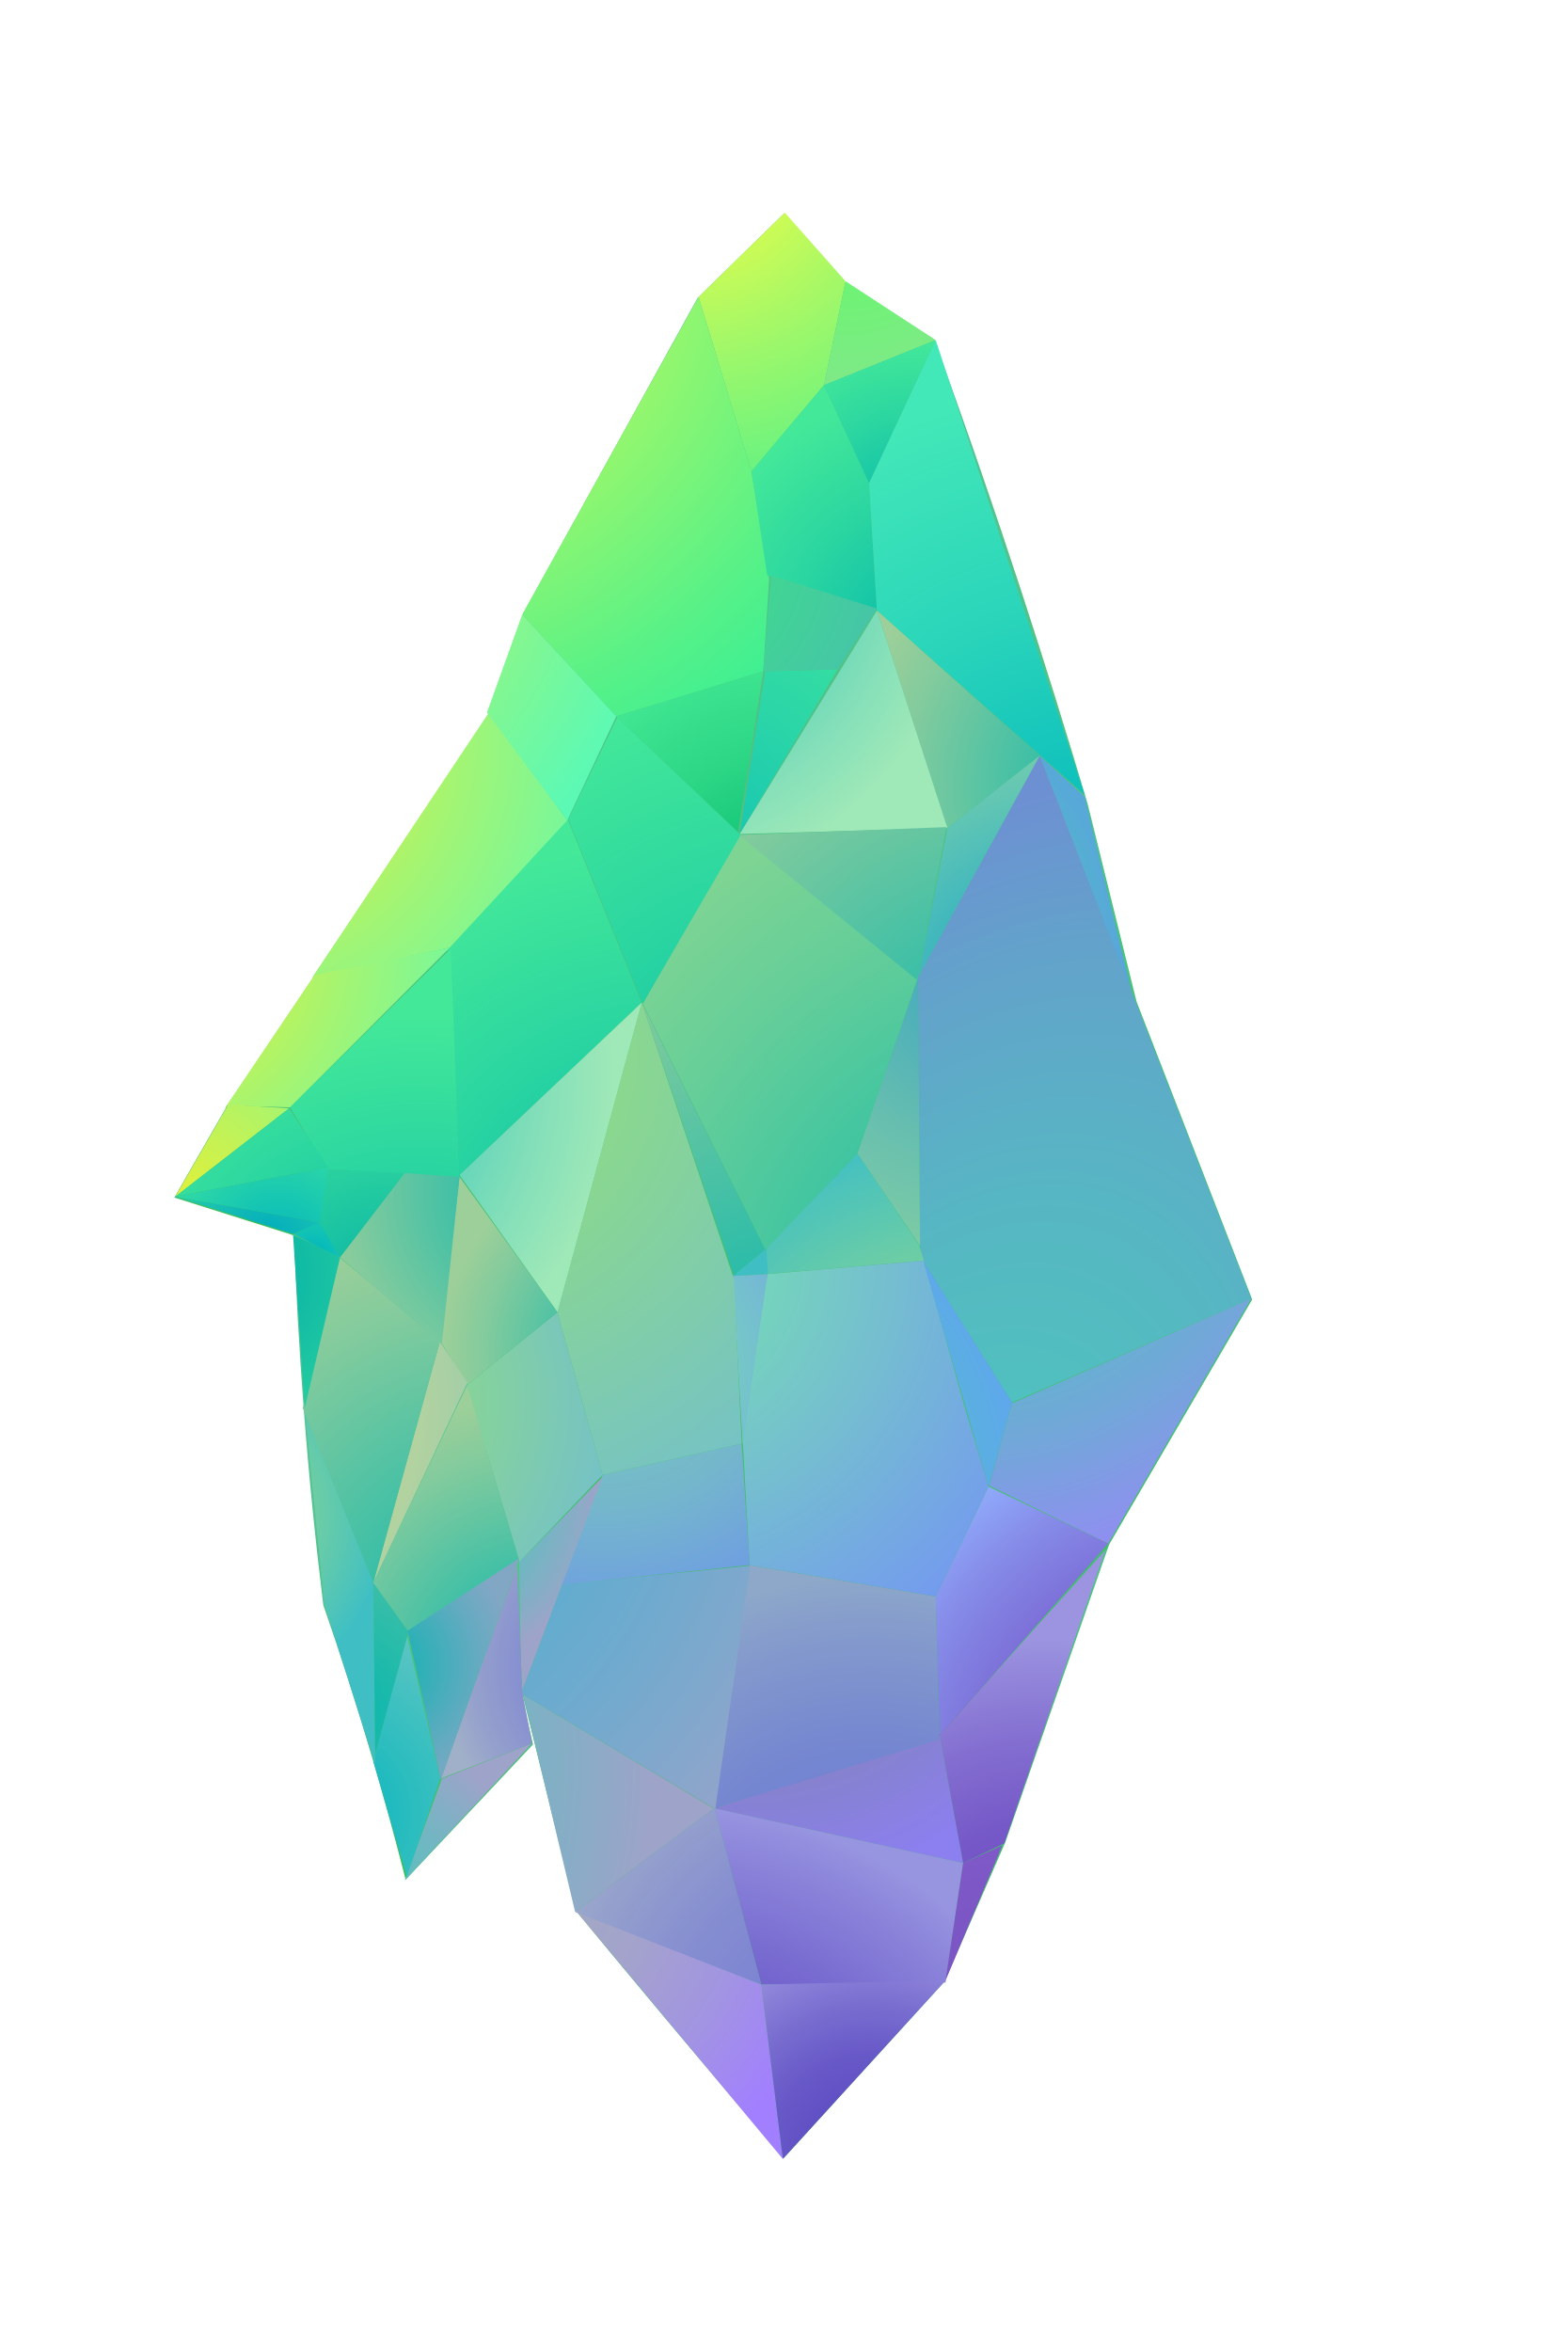
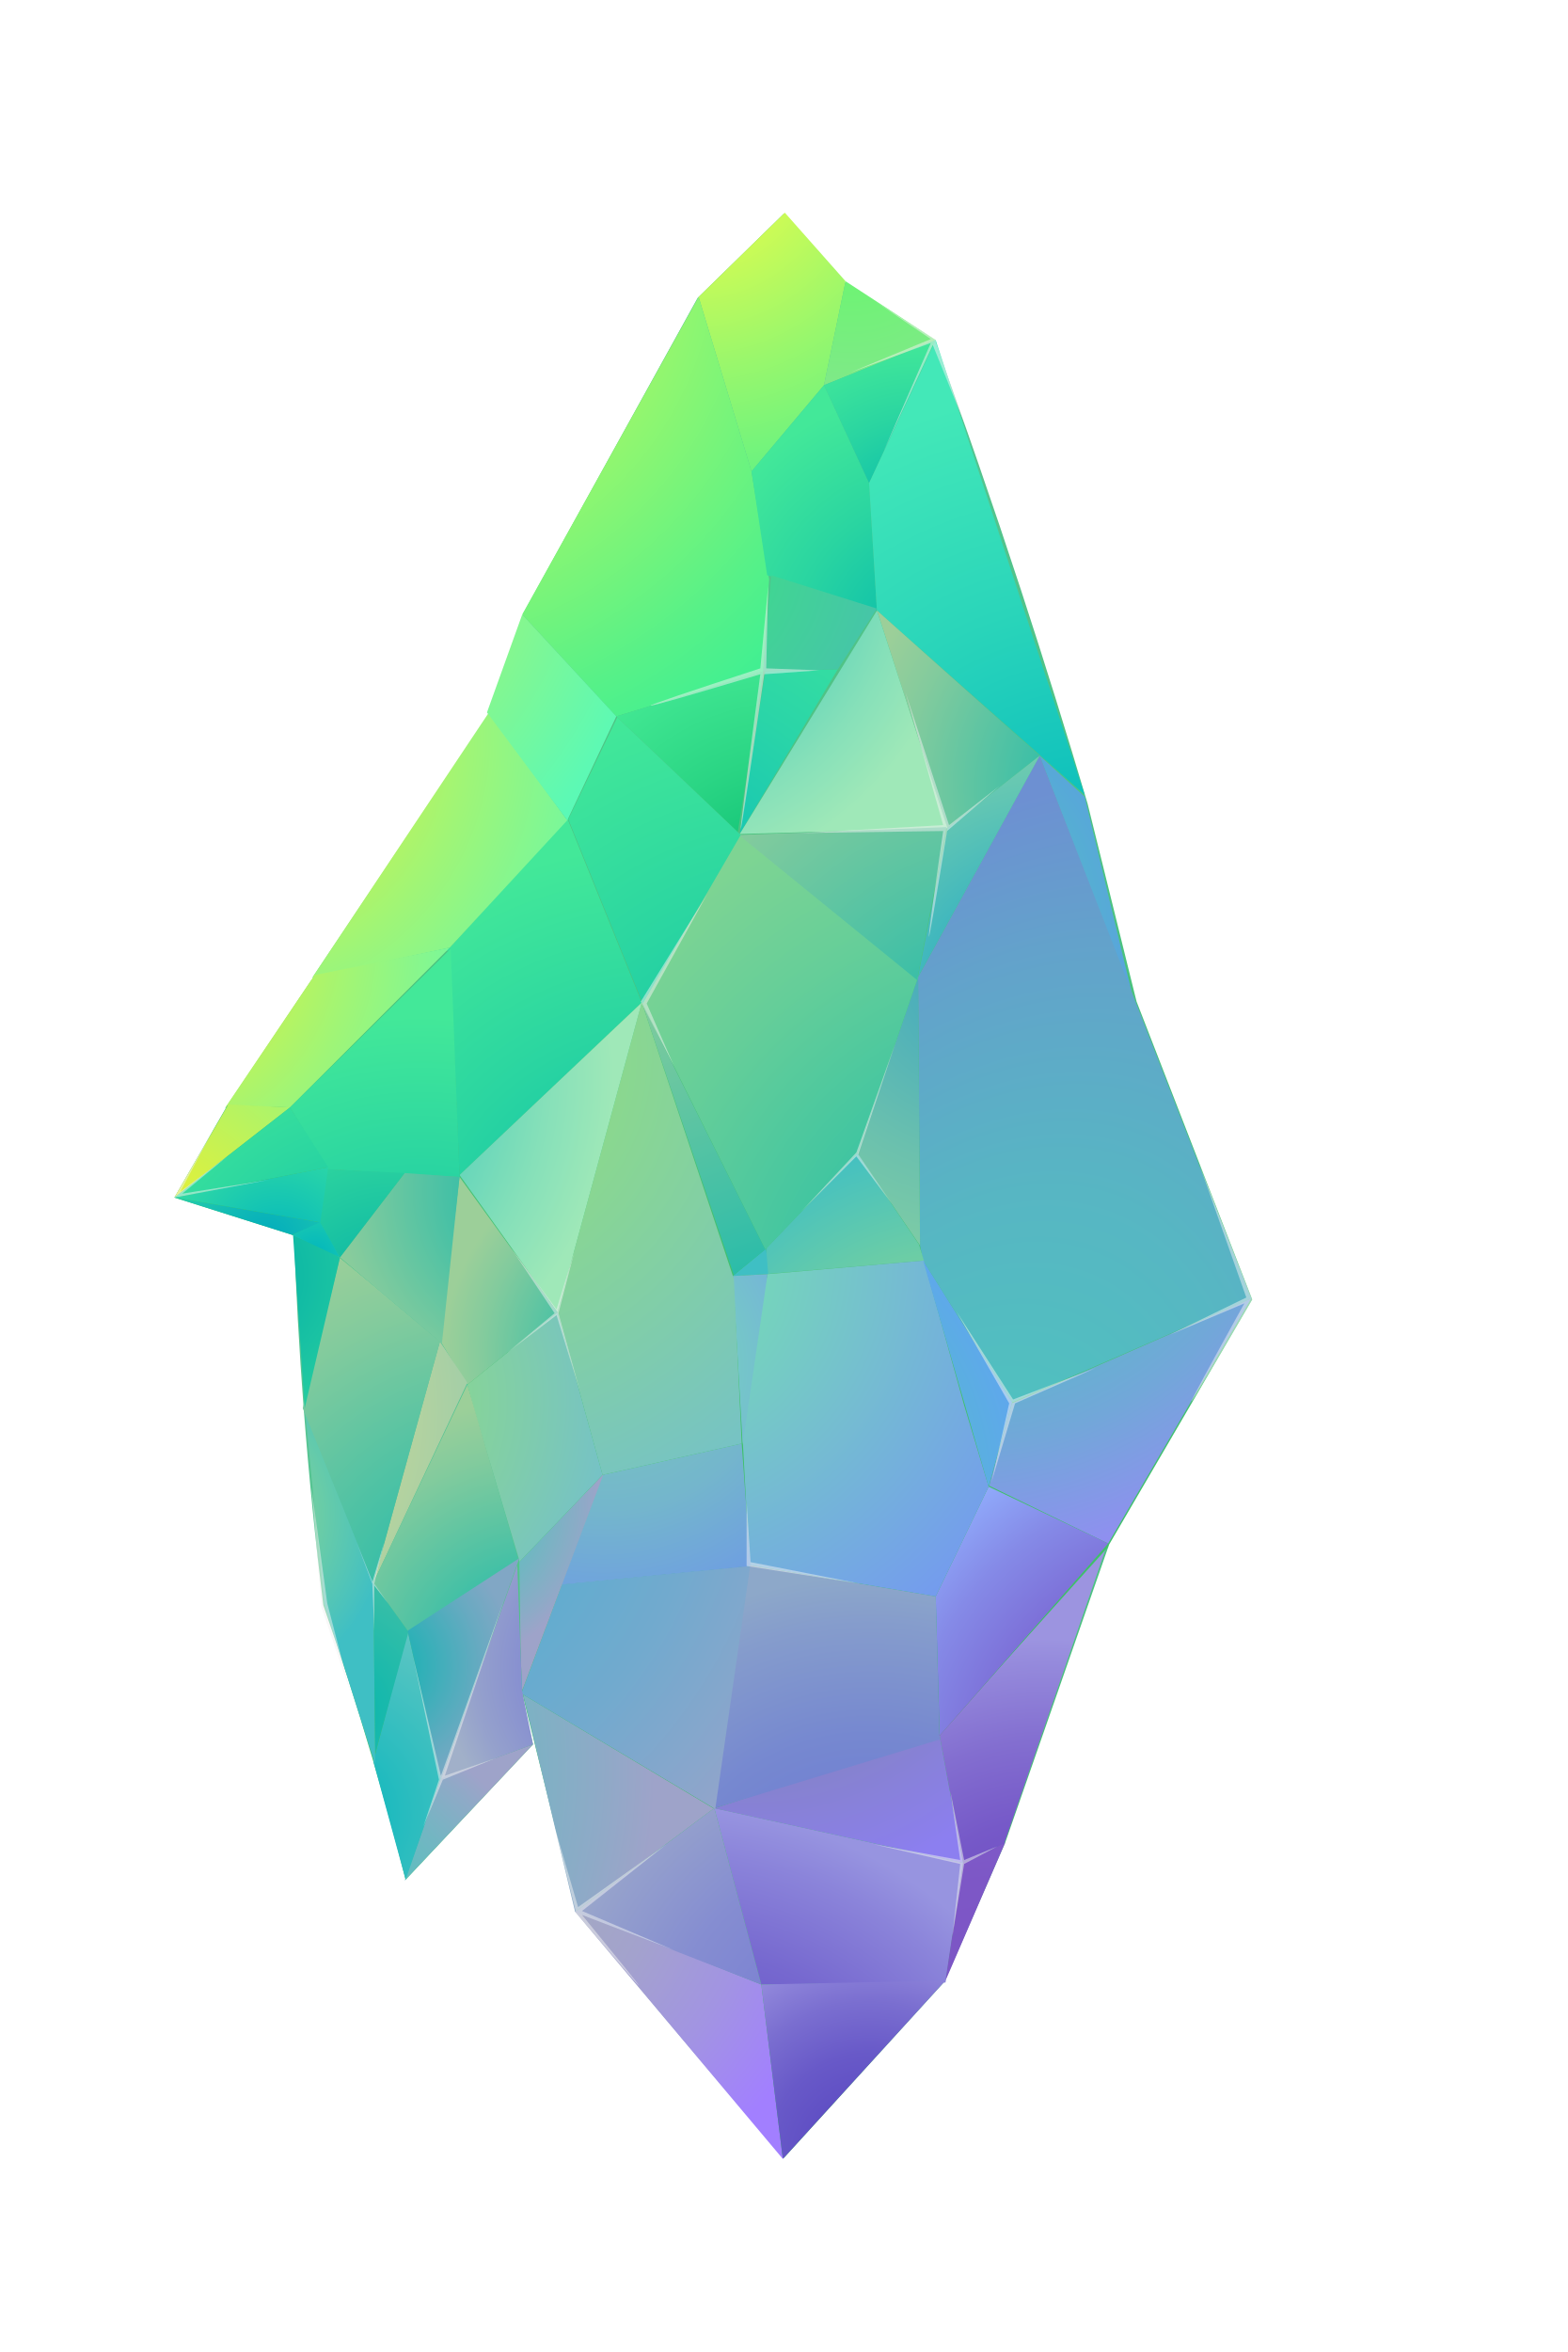
<svg xmlns="http://www.w3.org/2000/svg" xmlns:xlink="http://www.w3.org/1999/xlink" viewBox="0 0 800 1200">
  <defs>
    <radialGradient id="radial-gradient" cx="412.09" cy="1119.953" r="490.349" gradientUnits="userSpaceOnUse">
      <stop offset="0" stop-color="#32bf53" />
      <stop offset="0.559" stop-color="#48c279" />
      <stop offset="1" stop-color="#56c492" />
    </radialGradient>
    <radialGradient id="radial-gradient-2" cx="242.407" cy="949.308" r="191.19" gradientUnits="userSpaceOnUse">
      <stop offset="0" stop-color="#a3adbd" />
      <stop offset="0.244" stop-color="#a3aac1" />
      <stop offset="0.492" stop-color="#a3a2cd" />
      <stop offset="0.742" stop-color="#a294e2" />
      <stop offset="0.991" stop-color="#a280fe" />
      <stop offset="1" stop-color="#a27fff" />
    </radialGradient>
    <radialGradient id="radial-gradient-3" cx="342.626" cy="1140.78" r="218.729" gradientUnits="userSpaceOnUse">
      <stop offset="0" stop-color="#5a43c1" />
      <stop offset="0.22" stop-color="#5d47c3" />
      <stop offset="0.444" stop-color="#6653c7" />
      <stop offset="0.669" stop-color="#7668cf" />
      <stop offset="0.893" stop-color="#8b84da" />
      <stop offset="1" stop-color="#9794e0" />
    </radialGradient>
    <radialGradient id="radial-gradient-4" cx="381" cy="772.077" r="194.093" gradientUnits="userSpaceOnUse">
      <stop offset="0" stop-color="#7f85aa" />
      <stop offset="0.237" stop-color="#8085ae" />
      <stop offset="0.478" stop-color="#8284ba" />
      <stop offset="0.72" stop-color="#8682cf" />
      <stop offset="0.962" stop-color="#8b7feb" />
      <stop offset="1" stop-color="#8c7ff0" />
    </radialGradient>
-     <radialGradient id="radial-gradient-5" cx="511.154" cy="1045.835" r="343.998" gradientUnits="userSpaceOnUse">
+     <radialGradient id="radial-gradient-5" cx="512.636" cy="1046.603" r="351.477" gradientUnits="userSpaceOnUse">
      <stop offset="0" stop-color="#7b53c4" />
      <stop offset="0.246" stop-color="#7d57c6" />
      <stop offset="0.496" stop-color="#8363cb" />
      <stop offset="0.747" stop-color="#8e78d4" />
      <stop offset="0.998" stop-color="#9c94e0" />
      <stop offset="1" stop-color="#9c94e0" />
    </radialGradient>
    <radialGradient id="radial-gradient-6" cx="533.308" cy="1007.462" r="171.206" gradientUnits="userSpaceOnUse">
      <stop offset="0" stop-color="#6c49c1" />
      <stop offset="0.229" stop-color="#6f4dc3" />
      <stop offset="0.462" stop-color="#7659c8" />
      <stop offset="0.695" stop-color="#836ed0" />
      <stop offset="0.929" stop-color="#958adc" />
      <stop offset="1" stop-color="#9c94e0" />
    </radialGradient>
    <radialGradient id="radial-gradient-7" cx="73.615" cy="901.835" r="260.715" gradientUnits="userSpaceOnUse">
      <stop offset="0" stop-color="#4dc6bd" />
      <stop offset="0.22" stop-color="#51c4be" />
      <stop offset="0.444" stop-color="#5dbfbf" />
      <stop offset="0.669" stop-color="#72b6c2" />
      <stop offset="0.893" stop-color="#8eaac7" />
      <stop offset="1" stop-color="#9ea3c9" />
    </radialGradient>
    <radialGradient id="radial-gradient-8" cx="441.527" cy="1047.418" r="180.815" gradientUnits="userSpaceOnUse">
      <stop offset="0" stop-color="#787dd4" />
      <stop offset="0.278" stop-color="#7b81d3" />
      <stop offset="0.561" stop-color="#858dd1" />
      <stop offset="0.844" stop-color="#95a1cc" />
      <stop offset="1" stop-color="#a1b0c9" />
    </radialGradient>
    <radialGradient id="radial-gradient-9" cx="443.901" cy="1099.637" r="112.251" gradientUnits="userSpaceOnUse">
      <stop offset="0" stop-color="#5a49c1" />
      <stop offset="0.229" stop-color="#5e4dc3" />
      <stop offset="0.462" stop-color="#6859c8" />
      <stop offset="0.695" stop-color="#7a6ed0" />
      <stop offset="0.929" stop-color="#938adc" />
      <stop offset="1" stop-color="#9c94e0" />
    </radialGradient>
-     <radialGradient id="radial-gradient-10" cx="121.088" cy="812.429" r="375.757" gradientUnits="userSpaceOnUse">
+     <radialGradient id="radial-gradient-10" cx="124.253" cy="814.011" r="375.757" gradientUnits="userSpaceOnUse">
      <stop offset="0" stop-color="#55bdc5" />
      <stop offset="0.19" stop-color="#57b9c3" />
      <stop offset="0.382" stop-color="#5dadbf" />
      <stop offset="0.576" stop-color="#6798b7" />
      <stop offset="0.77" stop-color="#757cac" />
      <stop offset="0.964" stop-color="#86589e" />
      <stop offset="1" stop-color="#8a509b" />
    </radialGradient>
    <radialGradient id="radial-gradient-11" cx="393.563" cy="970.433" r="792.799" xlink:href="#radial-gradient" />
    <radialGradient id="radial-gradient-12" cx="352.912" cy="75.813" r="227.747" gradientUnits="userSpaceOnUse">
      <stop offset="0" stop-color="#ffff40" />
      <stop offset="0.492" stop-color="#99f76c" />
      <stop offset="0.838" stop-color="#57f188" />
      <stop offset="1" stop-color="#3eef93" />
    </radialGradient>
    <radialGradient id="radial-gradient-13" cx="434.407" cy="114.582" r="83.028" gradientUnits="userSpaceOnUse">
      <stop offset="0" stop-color="#64f968" />
      <stop offset="0.192" stop-color="#6af66f" />
      <stop offset="1" stop-color="#7fe988" />
    </radialGradient>
    <radialGradient id="radial-gradient-14" cx="195.462" cy="126.451" r="293.708" xlink:href="#radial-gradient-12" />
    <radialGradient id="radial-gradient-15" cx="481.088" cy="330.582" r="133.229" gradientUnits="userSpaceOnUse">
      <stop offset="0" stop-color="#00b5af" />
      <stop offset="0.583" stop-color="#2ad5a1" />
      <stop offset="1" stop-color="#43e899" />
    </radialGradient>
    <radialGradient id="radial-gradient-16" cx="300.297" cy="634.407" r="213.751" xlink:href="#radial-gradient-15" />
    <radialGradient id="radial-gradient-17" cx="342.626" cy="654.978" r="225.154" xlink:href="#radial-gradient-15" />
    <radialGradient id="radial-gradient-18" cx="381.396" cy="632.429" r="252.111" gradientUnits="userSpaceOnUse">
      <stop offset="0" stop-color="#00b5be" />
      <stop offset="0.583" stop-color="#2ad5ba" />
      <stop offset="1" stop-color="#43e8b8" />
    </radialGradient>
    <radialGradient id="radial-gradient-19" cx="114.363" cy="376.077" r="265.042" gradientUnits="userSpaceOnUse">
      <stop offset="0" stop-color="#fcee21" />
      <stop offset="0.468" stop-color="#a0f576" />
      <stop offset="0.83" stop-color="#5ef9b3" />
      <stop offset="1" stop-color="#45fbca" />
    </radialGradient>
    <radialGradient id="radial-gradient-20" cx="91.813" cy="249.088" r="301.894" xlink:href="#radial-gradient-19" />
    <radialGradient id="radial-gradient-21" cx="320.473" cy="486.45" r="238.547" gradientUnits="userSpaceOnUse">
      <stop offset="0" stop-color="#00b5be" />
      <stop offset="0.583" stop-color="#2ad5a8" />
      <stop offset="1" stop-color="#43e89a" />
    </radialGradient>
    <radialGradient id="radial-gradient-22" cx="402.758" cy="468.648" r="139.424" gradientUnits="userSpaceOnUse">
      <stop offset="0" stop-color="#00b56c" />
      <stop offset="0.583" stop-color="#2ad584" />
      <stop offset="1" stop-color="#43e893" />
    </radialGradient>
    <radialGradient id="radial-gradient-23" cx="330.758" cy="280.077" r="121.224" gradientUnits="userSpaceOnUse">
      <stop offset="0" stop-color="#3ae879" />
      <stop offset="0.428" stop-color="#40d88f" />
      <stop offset="1" stop-color="#46c5a8" />
    </radialGradient>
    <radialGradient id="radial-gradient-24" cx="152.736" cy="789.484" r="268.284" xlink:href="#radial-gradient-15" />
    <radialGradient id="radial-gradient-25" cx="125.044" cy="675.549" r="201.387" gradientUnits="userSpaceOnUse">
      <stop offset="0" stop-color="#ffe47d" />
      <stop offset="1" stop-color="#6fc2bf" />
    </radialGradient>
    <radialGradient id="radial-gradient-26" cx="467.637" cy="268.077" r="94.605" xlink:href="#radial-gradient-15" />
    <radialGradient id="radial-gradient-27" cx="557.044" cy="458.758" r="260.715" xlink:href="#radial-gradient-18" />
    <radialGradient id="radial-gradient-28" cx="459.725" cy="471.022" r="173.267" gradientUnits="userSpaceOnUse">
      <stop offset="0" stop-color="#4dc6bd" />
      <stop offset="0.236" stop-color="#4ec2c1" />
      <stop offset="0.474" stop-color="#53b6cc" />
      <stop offset="0.715" stop-color="#5aa1df" />
      <stop offset="0.955" stop-color="#6485f9" />
      <stop offset="1" stop-color="#667fff" />
    </radialGradient>
    <radialGradient id="radial-gradient-29" cx="473.967" cy="859.11" r="483.987" gradientTransform="matrix(0.3629, -0.9318, 0.5417, 0.211, -163.3941, 1119.521)" gradientUnits="userSpaceOnUse">
      <stop offset="0" stop-color="#4dc6bd" />
      <stop offset="0.271" stop-color="#4fc2bf" />
      <stop offset="0.545" stop-color="#57b6c3" />
      <stop offset="0.82" stop-color="#63a2cb" />
      <stop offset="1" stop-color="#6d90d2" />
    </radialGradient>
    <radialGradient id="radial-gradient-30" cx="488.209" cy="564.78" r="265.433" gradientUnits="userSpaceOnUse">
      <stop offset="0" stop-color="#4dc6bd" />
      <stop offset="0.215" stop-color="#51c3c0" />
      <stop offset="0.433" stop-color="#5db8ca" />
      <stop offset="0.653" stop-color="#72a7d9" />
      <stop offset="0.872" stop-color="#8e90ef" />
      <stop offset="1" stop-color="#a27fff" />
    </radialGradient>
    <radialGradient id="radial-gradient-31" cx="500.077" cy="499.505" r="155.201" gradientUnits="userSpaceOnUse">
      <stop offset="0" stop-color="#3da6c1" />
      <stop offset="0.599" stop-color="#6ac0ae" />
      <stop offset="1" stop-color="#83cfa3" />
    </radialGradient>
    <radialGradient id="radial-gradient-32" cx="543.593" cy="681.879" r="293.957" gradientUnits="userSpaceOnUse">
      <stop offset="0" stop-color="#00b5af" />
      <stop offset="0.261" stop-color="#24bea7" />
      <stop offset="0.763" stop-color="#65ce99" />
      <stop offset="1" stop-color="#7ed493" />
    </radialGradient>
    <radialGradient id="radial-gradient-33" cx="579.989" cy="401.791" r="147.852" gradientTransform="translate(0.1952 -0.26) rotate(0.0305)" gradientUnits="userSpaceOnUse">
      <stop offset="0" stop-color="#00b5af" />
      <stop offset="0.39" stop-color="#42c0a6" />
      <stop offset="0.804" stop-color="#83cb9d" />
      <stop offset="1" stop-color="#9ccf99" />
    </radialGradient>
    <radialGradient id="radial-gradient-34" cx="543.593" cy="522.055" r="243.713" gradientUnits="userSpaceOnUse">
      <stop offset="0" stop-color="#009cd1" />
      <stop offset="0.478" stop-color="#60c5b4" />
      <stop offset="0.833" stop-color="#a2e0a1" />
      <stop offset="1" stop-color="#bbeb99" />
    </radialGradient>
    <radialGradient id="radial-gradient-35" cx="322.055" cy="281.527" r="172.839" gradientUnits="userSpaceOnUse">
      <stop offset="0" stop-color="#00b5be" />
      <stop offset="0.4" stop-color="#45cbbb" />
      <stop offset="0.807" stop-color="#86e0b9" />
      <stop offset="1" stop-color="#9fe8b8" />
    </radialGradient>
    <radialGradient id="radial-gradient-36" cx="130.582" cy="770.495" r="246.786" xlink:href="#radial-gradient-18" />
    <radialGradient id="radial-gradient-37" cx="443.901" cy="995.989" r="192.194" gradientUnits="userSpaceOnUse">
      <stop offset="0" stop-color="#6b78d4" />
      <stop offset="0.287" stop-color="#6e7cd3" />
      <stop offset="0.578" stop-color="#7688d0" />
      <stop offset="0.87" stop-color="#859ccc" />
      <stop offset="1" stop-color="#8da8c9" />
    </radialGradient>
    <radialGradient id="radial-gradient-38" cx="615.857" cy="909.747" r="196.181" gradientUnits="userSpaceOnUse">
      <stop offset="0" stop-color="#7149c1" />
      <stop offset="0.193" stop-color="#724dc3" />
      <stop offset="0.389" stop-color="#7659cb" />
      <stop offset="0.587" stop-color="#7c6ed7" />
      <stop offset="0.785" stop-color="#858ae7" />
      <stop offset="0.982" stop-color="#91aefd" />
      <stop offset="1" stop-color="#92b2ff" />
    </radialGradient>
    <radialGradient id="radial-gradient-39" cx="490.495" cy="746.19" r="173.411" gradientUnits="userSpaceOnUse">
      <stop offset="0" stop-color="#b6e473" />
      <stop offset="1" stop-color="#3fbfc4" />
    </radialGradient>
    <radialGradient id="radial-gradient-40" cx="423.169" cy="685.293" r="39.451" xlink:href="#radial-gradient-39" />
    <radialGradient id="radial-gradient-41" cx="325.731" cy="642.319" r="285.507" gradientUnits="userSpaceOnUse">
      <stop offset="0" stop-color="#76eaa9" />
      <stop offset="1" stop-color="#7388ff" />
    </radialGradient>
    <radialGradient id="radial-gradient-42" cx="313.747" cy="696.516" r="172.803" xlink:href="#radial-gradient-41" />
    <radialGradient id="radial-gradient-43" cx="354.303" cy="762.333" r="201.29" gradientUnits="userSpaceOnUse">
      <stop offset="0" stop-color="#4dc6bd" />
      <stop offset="0.244" stop-color="#4fc3c1" />
      <stop offset="0.492" stop-color="#53bbcd" />
      <stop offset="0.742" stop-color="#5baee2" />
      <stop offset="0.991" stop-color="#669cfe" />
      <stop offset="1" stop-color="#669bff" />
    </radialGradient>
    <radialGradient id="radial-gradient-44" cx="148.986" cy="727.209" r="317.109" gradientUnits="userSpaceOnUse">
      <stop offset="0" stop-color="#4dafd2" />
      <stop offset="0.22" stop-color="#51aed2" />
      <stop offset="0.444" stop-color="#5dadd0" />
      <stop offset="0.669" stop-color="#72aace" />
      <stop offset="0.893" stop-color="#8ea5cb" />
      <stop offset="1" stop-color="#9ea3c9" />
    </radialGradient>
    <radialGradient id="radial-gradient-45" cx="405.132" cy="711.945" r="269.618" gradientTransform="matrix(1, 0, 0, 1, 0, 0)" xlink:href="#radial-gradient-33" />
-     <radialGradient id="radial-gradient-46" cx="307.813" cy="680.297" r="189.679" gradientUnits="userSpaceOnUse">
+     <radialGradient id="radial-gradient-46" cx="307.924" cy="680.297" r="189.93" gradientUnits="userSpaceOnUse">
      <stop offset="0" stop-color="#78c6bd" />
      <stop offset="0.236" stop-color="#77c2c1" />
      <stop offset="0.474" stop-color="#74b6cc" />
      <stop offset="0.715" stop-color="#6fa1df" />
      <stop offset="0.955" stop-color="#6885f9" />
      <stop offset="1" stop-color="#667fff" />
    </radialGradient>
-     <radialGradient id="radial-gradient-47" cx="221.571" cy="766.538" r="84.571" xlink:href="#radial-gradient-7" />
+     <radialGradient id="radial-gradient-47" cx="221.095" cy="765.218" r="85.644" xlink:href="#radial-gradient-7" />
    <radialGradient id="radial-gradient-48" cx="223.154" cy="538.275" r="340.893" gradientUnits="userSpaceOnUse">
      <stop offset="0" stop-color="#96e46f" />
      <stop offset="0.907" stop-color="#6fbbd8" />
    </radialGradient>
    <radialGradient id="radial-gradient-49" cx="165.396" cy="715.11" r="177.485" gradientUnits="userSpaceOnUse">
      <stop offset="0" stop-color="#96e46f" />
      <stop offset="1" stop-color="#6fbbd8" />
    </radialGradient>
    <radialGradient id="radial-gradient-50" cx="136.912" cy="550.538" r="176.36" xlink:href="#radial-gradient-35" />
    <radialGradient id="radial-gradient-51" cx="329.967" cy="689.791" r="103.538" gradientTransform="matrix(1, 0, 0, 1, 0, 0)" xlink:href="#radial-gradient-33" />
    <radialGradient id="radial-gradient-52" cx="521.44" cy="569.528" r="250.892" gradientTransform="matrix(1, 0, 0, 1, 0, 0)" xlink:href="#radial-gradient-33" />
    <radialGradient id="radial-gradient-53" cx="417" cy="607.505" r="261.406" xlink:href="#radial-gradient-15" />
    <radialGradient id="radial-gradient-54" cx="209.488" cy="978.898" r="207.962" xlink:href="#radial-gradient" />
-     <radialGradient id="radial-gradient-55" cx="164.341" cy="993.615" r="116.837" xlink:href="#radial-gradient-7" />
-     <radialGradient id="radial-gradient-56" cx="165.923" cy="925.571" r="146.968" gradientUnits="userSpaceOnUse">
+     <radialGradient id="radial-gradient-55" cx="164.016" cy="993.372" r="117.578" xlink:href="#radial-gradient-7" />
+     <radialGradient id="radial-gradient-56" cx="165.715" cy="926.295" r="148.737" gradientUnits="userSpaceOnUse">
      <stop offset="0" stop-color="#00b5bc" />
      <stop offset="0.276" stop-color="#27bcbf" />
      <stop offset="0.768" stop-color="#68c7c3" />
      <stop offset="1" stop-color="#81cbc5" />
    </radialGradient>
    <radialGradient id="radial-gradient-57" cx="100.516" cy="772.077" r="98.123" xlink:href="#radial-gradient-39" />
    <radialGradient id="radial-gradient-58" cx="168.56" cy="874.934" r="202.797" gradientTransform="matrix(1, 0, 0, 1, 0, 0)" xlink:href="#radial-gradient-33" />
    <radialGradient id="radial-gradient-59" cx="76.78" cy="719.857" r="255.745" xlink:href="#radial-gradient-25" />
    <radialGradient id="radial-gradient-60" cx="274.582" cy="852.78" r="139.441" gradientTransform="matrix(1, 0, 0, 1, 0, 0)" xlink:href="#radial-gradient-33" />
-     <radialGradient id="radial-gradient-61" cx="327.33" cy="850.67" r="102.494" xlink:href="#radial-gradient-8" />
+     <radialGradient id="radial-gradient-61" cx="328.431" cy="850.67" r="103.039" xlink:href="#radial-gradient-8" />
    <radialGradient id="radial-gradient-62" cx="260.341" cy="834.187" r="214.941" gradientTransform="matrix(1, 0, 0, 1, 0, 0)" xlink:href="#radial-gradient-33" />
    <radialGradient id="radial-gradient-63" cx="116.341" cy="650.758" r="146.611" gradientUnits="userSpaceOnUse">
      <stop offset="0.029" stop-color="#00aca8" />
      <stop offset="0.595" stop-color="#2ad19f" />
      <stop offset="1" stop-color="#43e89a" />
    </radialGradient>
    <radialGradient id="radial-gradient-64" cx="190.714" cy="849.615" r="71.56" gradientUnits="userSpaceOnUse">
      <stop offset="0" stop-color="#00b5af" />
      <stop offset="0.276" stop-color="#27b1b6" />
      <stop offset="0.768" stop-color="#68aac1" />
      <stop offset="1" stop-color="#81a7c5" />
    </radialGradient>
    <radialGradient id="radial-gradient-65" cx="253.721" cy="692.807" r="155.117" gradientTransform="matrix(1, 0, 0, 1, 0, 0)" xlink:href="#radial-gradient-33" />
    <radialGradient id="radial-gradient-66" cx="48.45" cy="471.22" r="265.433" xlink:href="#radial-gradient" />
    <radialGradient id="radial-gradient-67" cx="70.744" cy="478.538" r="237.497" xlink:href="#radial-gradient-19" />
    <radialGradient id="radial-gradient-68" cx="214.451" cy="704.033" r="185.697" xlink:href="#radial-gradient-15" />
    <radialGradient id="radial-gradient-69" cx="285.264" cy="608.297" r="133.567" gradientTransform="matrix(1, 0, 0, 1, 0, 0)" xlink:href="#radial-gradient-33" />
    <radialGradient id="radial-gradient-70" cx="254.407" cy="687.022" r="188.079" xlink:href="#radial-gradient-18" />
    <radialGradient id="radial-gradient-71" cx="201.264" cy="676.604" r="143.647" xlink:href="#radial-gradient-63" />
-     <radialGradient id="radial-gradient-72" cx="160.648" cy="640.736" r="55.84" xlink:href="#radial-gradient-21" />
+     <radialGradient id="radial-gradient-72" cx="160.381" cy="640.756" r="56.995" xlink:href="#radial-gradient-21" />
    <radialGradient id="radial-gradient-73" cx="127.033" cy="633.897" r="127.297" xlink:href="#radial-gradient" />
-     <radialGradient id="radial-gradient-74" cx="72.429" cy="637.571" r="244.526" xlink:href="#radial-gradient-19" />
-     <radialGradient id="radial-gradient-75" cx="195.066" cy="678.714" r="160.849" xlink:href="#radial-gradient-15" />
-     <radialGradient id="radial-gradient-76" cx="136.319" cy="633.22" r="95.856" gradientUnits="userSpaceOnUse">
+     <radialGradient id="radial-gradient-74" cx="71.634" cy="638.359" r="248.557" xlink:href="#radial-gradient-19" />
+     <radialGradient id="radial-gradient-75" cx="195.243" cy="680.73" r="164.069" xlink:href="#radial-gradient-15" />
+     <radialGradient id="radial-gradient-76" cx="135.932" cy="633.754" r="97.225" gradientUnits="userSpaceOnUse">
      <stop offset="0" stop-color="#00abbe" />
      <stop offset="0.583" stop-color="#2ad1a8" />
      <stop offset="1" stop-color="#43e89a" />
    </radialGradient>
-     <radialGradient id="radial-gradient-77" cx="142.055" cy="638.956" r="86.072" xlink:href="#radial-gradient-21" />
+     <radialGradient id="radial-gradient-77" cx="141.892" cy="638.956" r="86.477" xlink:href="#radial-gradient-21" />
  </defs>
-   <g id="lower_crystal">
+   <g id="lower">
    <g id="crystal_shard_01">
      <path d="M342,810l-76,52q14,56.5,28,113,29.482,35.826,60,72,23.045,27.31,46,54l82-90q15.5-35.5,31-71l52.607-150.873L458,780Z" style="fill:url(#radial-gradient)" />
    </g>
    <g id="shapes_shard_01_copy" data-name="shapes_shard_01 copy">
-       <path d="M293.5,974.5q53,63.5,106,127-5.5-44.5-11-89Z" style="fill:url(#radial-gradient-2)" />
+       <path d="M293.5,974.5l.5,1.5,105.5,125.5q-5.5-44.5-11-89Z" style="fill:url(#radial-gradient-2)" />
      <path d="M364.5,922.5l24,90,94-1,9-61Z" style="fill:url(#radial-gradient-3)" />
      <path d="M479.448,885.375Q485.474,917.938,491.5,950.5L364.515,922.581Q421.982,903.978,479.448,885.375Z" style="fill:url(#radial-gradient-4)" />
-       <path d="M511.5,941.5l-20,9-9,60Z" style="fill:url(#radial-gradient-5)" />
+       <path d="M513,940l-21.5,10.5-9,60Z" style="fill:url(#radial-gradient-5)" />
      <path d="M479.5,885.5l12,65,21-10,52-151Z" style="fill:url(#radial-gradient-6)" />
      <path d="M266.5,862.5l98,60-71,53Z" style="fill:url(#radial-gradient-7)" />
      <path d="M388.5,1012.5l-95-37,71-53Z" style="fill:url(#radial-gradient-8)" />
      <path d="M388.5,1012.5q5.5,44.5,11,89l83-91Z" style="fill:url(#radial-gradient-9)" />
      <path d="M266.5,862.5l98,60,115-37,86-98-108-8-116,30Z" style="fill:url(#radial-gradient-10)" />
    </g>
+     <g id="highlights" style="opacity:0.5">
+       <path d="M490,949q-2.5-17.5-5-35,3.5,17.5,7,35l17-7-17,9-6,37q2-18.5,4-37l-44-10Z" style="fill:#f2f2f2" />
+       <path d="M283,932l12,41,45-32-43,34,47,20-47-18q29.313,35.736,29,36-.323.27-32-37Z" style="fill:#f2f2f2" />
+     </g>
  </g>
-   <g id="main_crystal">
+   <g id="main">
    <g id="crystal_base">
      <path d="M639,663,580,511q-12.5-50.5-25-101-15.832-53.434-34-109-21.509-65.637-44-127l-46-30q-15.5-17.5-31-35l-44,43q-44.5,80.5-89,161l-18,52L160,498q11,62.5,22,125l-9,19q8.5,34.5,17,69l38,76,38,77,97.725,58.407,114.989-36.923,86.893-96.356L566,788Z" style="fill:url(#radial-gradient-11)" />
    </g>
    <g id="shapes_color">
      <path d="M431.5,143.5q-5.5,26.5-11,53l-37,44-27-89,44-43Z" style="fill:url(#radial-gradient-12)" />
      <path d="M477.5,173.5l-57,23q5.5-26.5,11-53Z" style="fill:url(#radial-gradient-13)" />
      <path d="M383.5,240.5l9,55-3,47-75,23-48-52,90-162Z" style="fill:url(#radial-gradient-14)" />
      <path d="M391.5,293.5l56,18q-2-32.5-4-65l-23-50-37,44Q387.5,267,391.5,293.5Z" style="fill:url(#radial-gradient-15)" />
      <path d="M159.5,498.5l70-15q2.5,58.5,5,117Z" style="fill:url(#radial-gradient-16)" />
      <path d="M229.5,483.5l60-66q19,47,38,94l-93,88Q232,541.5,229.5,483.5Z" style="fill:url(#radial-gradient-17)" />
      <path d="M159.5,498.5l75,102q-5,42-10,84L182,623Z" style="fill:url(#radial-gradient-18)" />
      <path d="M249.5,363.5l40,55-60,65-70,15Z" style="fill:url(#radial-gradient-19)" />
      <path d="M266.5,313.5l48,52q-12.5,26.5-25,53l-41-55Z" style="fill:url(#radial-gradient-20)" />
      <path d="M427.5,341.5l-50,84q6.5-41.5,13-83Z" style="fill:url(#radial-gradient-21)" />
      <path d="M314.5,365.5l62,59q6.5-41,13-82Z" style="fill:url(#radial-gradient-22)" />
      <path d="M393.5,293.5l54,17-20,31-38,1Q391.5,318,393.5,293.5Z" style="fill:url(#radial-gradient-23)" />
      <path d="M173.5,641.5l51,43,14,22-48,4Q182,676,173.5,641.5Z" style="fill:url(#radial-gradient-24)" />
      <path d="M183.5,622.5l42,63-52-44Z" style="fill:url(#radial-gradient-25)" />
      <path d="M477.5,173.5l-34,73-23-50Z" style="fill:url(#radial-gradient-26)" />
      <path d="M477.5,173.5l-34,73q2,32.5,4,65l106,94Z" style="fill:url(#radial-gradient-27)" />
      <path d="M530.5,385.5l48,125q-12.5-52-25-104Z" style="fill:url(#radial-gradient-28)" />
      <path d="M530.5,385.5l108,277-122,53L471,643l-1.5-7.5q-.5-68.5-1-137Z" style="fill:url(#radial-gradient-29)" />
      <path d="M516.437,715.924q-5.84,21.045-11.679,42.09L565.5,787.5l73-125Z" style="fill:url(#radial-gradient-30)" />
      <path d="M468.5,498.5l-31,90,32,47Q469,567,468.5,498.5Z" style="fill:url(#radial-gradient-31)" />
      <path d="M377.5,425.5,328,512l62.5,125.5,47-49,31-90Z" style="fill:url(#radial-gradient-32)" />
      <path d="M447.53,311.478l35.941,111.019,47.02-36.975Z" style="fill:url(#radial-gradient-33)" />
      <path d="M483.524,422.48q-7.547,37.991-15.095,75.981L530.57,385.539Z" style="fill:url(#radial-gradient-34)" />
      <path d="M447.5,311.5l36,111-106,3Z" style="fill:url(#radial-gradient-35)" />
      <path d="M238.5,706.5q12.5,46,25,92l3,65-76-153Z" style="fill:url(#radial-gradient-36)" />
      <path d="M477.5,814.5q1,36.5,2,73l-115,35,18-124Z" style="fill:url(#radial-gradient-37)" />
      <path d="M504.5,758.5l61,29-86,98q-1-35.5-2-71Z" style="fill:url(#radial-gradient-38)" />
      <path d="M469,635l-31.5-46.5-46.26,48.229Q391.12,643.364,391,650l80.427-6.876Z" style="fill:url(#radial-gradient-39)" />
      <path d="M374,651l18-1q-.5-6.5-1-13Z" style="fill:url(#radial-gradient-40)" />
      <path d="M492,717q-10.287-36.938-20.573-73.876l-79.744,6.934A17.082,17.082,0,0,1,391,653c-5.414,26.298-9.032,51.402-12.245,77.157Q380.628,764.329,382.5,798.5l95,16,27-56Q498.25,737.75,492,717Z" style="fill:url(#radial-gradient-41)" />
      <path d="M391.683,650.059,374,651q2.5,43,5,86Q385.341,693.529,391.683,650.059Z" style="fill:url(#radial-gradient-42)" />
      <path d="M471,643q16.75,57.75,33.5,115.5l12-43Z" style="fill:url(#radial-gradient-43)" />
      <path d="M286.781,808.296,266,864l99,59q8.917-62.093,17.833-124.186Z" style="fill:url(#radial-gradient-44)" />
      <path d="M327.5,511.5q23.5,69.5,47,139l16-13Z" style="fill:url(#radial-gradient-45)" />
-       <path d="M378.5,736.5q2,31,4,62l-96,10,21-56Z" style="fill:url(#radial-gradient-46)" />
-       <path d="M307.5,753.5l-44,45,3,64Q287,808,307.5,753.5Z" style="fill:url(#radial-gradient-47)" />
+       <path d="M378.5,736.5,383,799l-96.5,9.5,21-56Z" style="fill:url(#radial-gradient-46)" />
+       <path d="M308,752l-44.5,46.5,3,64Z" style="fill:url(#radial-gradient-47)" />
      <path d="M327.5,511.5q-21.5,79-43,158l23,83,71-16q-2-42-4-84Z" style="fill:url(#radial-gradient-48)" />
      <path d="M284.5,669.5l-46,37q12.5,46,25,92l44-46Z" style="fill:url(#radial-gradient-49)" />
      <path d="M234.5,599.5l50,70q21.5-79,43-158Z" style="fill:url(#radial-gradient-50)" />
      <path d="M234.5,600.5l50,69-46,37-14-22Q229.5,642.5,234.5,600.5Z" style="fill:url(#radial-gradient-51)" />
      <path d="M377,426l106-4-15,78Z" style="fill:url(#radial-gradient-52)" />
      <path d="M315,366l63,60-50,86q-19-47-38-94Z" style="fill:url(#radial-gradient-53)" />
    </g>
+     <g id="highlights-2" data-name="highlights" style="opacity:0.5">
+       <path d="M332,360q-.214-.686,56-19,2-21,4-42-.5,21-1,42l27,1-28,2q-11.508,79.063-12,79-.49-.068,10-79Q332.216,360.68,332,360Z" style="fill:#f2f2f2" />
+       <path d="M409,425l72.302-4.012Q471.651,386.994,462,353q11.151,33.994,22.302,67.988L510,401l-26.698,22.988Q474.489,478.078,474,478q-.488-.075,7.302-54.012Z" style="fill:#f2f2f2" />
+       <path d="M488,669l29,45,42-16-41,18-12,40,9-40Z" style="fill:#f2f2f2" />
+       <path d="M447,154l30,19,16,45-17-42-25,54,24-55-41,15,41-17Z" style="fill:#f2f2f2" />
+       <path d="M612,594l24,68-39,19,38-16q-27.531,49.695-27,50,.55.312,31-52Z" style="fill:#f2f2f2" />
+       <path d="M457,532l-20,56-28,30,28-28,18,24-17-25Z" style="fill:#f2f2f2" />
+       <path d="M361,456l-31,56,14,32-17-33Z" style="fill:#f2f2f2" />
+       <path d="M381,766q1,15.5,2,31l56,11-58-9Z" style="fill:#f2f2f2" />
+       <path d="M284,668l9-29q-4,15.5-8,31,5.5,20,11,40l-12-39-25,19,24-20-22-33Z" style="fill:#f2f2f2" />
+     </g>
  </g>
-   <g id="lower_left_crystal">
+   <g id="lower-left">
    <g id="crystal_shard_03">
      <path d="M238,706l27,90q.5,34,1,68l6,26-65,69q-7.678-30.205-17-62-12.011-40.795-25-78c-3.947-31.937-7.344-65.298-10-100q-3.559-46.508-5-90l13-7,10,20,51,41Z" style="fill:url(#radial-gradient-54)" />
    </g>
    <g id="shapes_shard_03">
-       <path d="M225.5,907.5l-19,52,65-70Z" style="fill:url(#radial-gradient-55)" />
-       <path d="M207.395,833.492q8.658,36.852,17.316,73.703L207.605,957.508l-17.049-58.706Q198.976,866.147,207.395,833.492Z" style="fill:url(#radial-gradient-56)" />
+       <path d="M225,907l-18.5,52.5L272,890Z" style="fill:url(#radial-gradient-55)" />
+       <path d="M208,832q8.5,37.5,17,75l-18,52q-8.222-30.099-16.444-60.198Z" style="fill:url(#radial-gradient-56)" />
      <path d="M155.5,718.5l35,89q.5,46.5,1,93-13-41-26-82Q160.5,768.5,155.5,718.5Z" style="fill:url(#radial-gradient-57)" />
      <path d="M190.5,807.5l18,25-17,62Q191,851,190.5,807.5Z" style="fill:url(#radial-gradient-58)" />
      <path d="M224.5,684.5l14,21-48,102Q207.5,746,224.5,684.5Z" style="fill:url(#radial-gradient-59)" />
      <path d="M208.5,832.5l-18-25,48-101,26,89Z" style="fill:url(#radial-gradient-60)" />
-       <path d="M263.962,798.648q-19.454,54.34-38.907,108.679L271.5,889.5q-2.536-13.415-5.072-26.829Z" style="fill:url(#radial-gradient-61)" />
+       <path d="M263.962,798.648q-19.454,54.34-38.907,108.679L272,890l-5.572-27.329Z" style="fill:url(#radial-gradient-61)" />
      <path d="M173.5,641.5q-9.5,38.5-19,77l36,89q17-61.5,34-123Z" style="fill:url(#radial-gradient-62)" />
      <path d="M163.5,622.5l-14,7,6,89,18-77Z" style="fill:url(#radial-gradient-63)" />
      <path d="M208,832q8.5,38,17,76,20-56.5,40-113Z" style="fill:url(#radial-gradient-64)" />
      <path d="M163,622l60,61-49-41Z" style="fill:url(#radial-gradient-65)" />
    </g>
+     <g id="highlights-3" data-name="highlights" style="opacity:0.5">
+       <path d="M167,818l12,46-15-44q-2.5-30.5-5-61Q163,788.5,167,818Z" style="fill:#f2f2f2" />
+       <path d="M211,846q6.5,31,13,62l-8,24,10-24,27-11-26,9,30-89-32,89Q218,876,211,846Z" style="fill:#f2f2f2" />
+       <path d="M190,807l-8-20,8,21q.5,12,1,24V809l7,9-7-10q2.5-10.5,5-21Z" style="fill:#f2f2f2" />
+     </g>
  </g>
-   <g id="middle_left_crystal">
+   <g id="middle-left">
    <g id="crystal_shard_02">
      <path d="M229,485l-70,15-43,64q6.5,23.5,13,47l20,19,21,9,54,44q5-41,10-82Q231.5,543,229,485Z" style="fill:url(#radial-gradient-66)" />
    </g>
    <g id="shapes_shard_02_color">
      <path d="M229.5,483.5l-82,82L115,565l45.5-67.5Z" style="fill:url(#radial-gradient-67)" />
      <path d="M234.5,600.5l-68-4-19-31L230,484Z" style="fill:url(#radial-gradient-68)" />
      <path d="M206.5,598.5l-33,43,52,44,9-85Z" style="fill:url(#radial-gradient-69)" />
      <path d="M115,565l32.5.5,19,31-3,27-14,6-20-18Q122.25,588.25,115,565Z" style="fill:url(#radial-gradient-70)" />
      <path d="M173.5,641.5l-11-18q2-13.5,4-27l40,2Z" style="fill:url(#radial-gradient-71)" />
-       <path d="M149.5,629.5l13-7,11,19Z" style="fill:url(#radial-gradient-72)" />
+       <path d="M149,630l14-7,10.5,18.5Z" style="fill:url(#radial-gradient-72)" />
    </g>
  </g>
-   <g id="middle_tiny_crystal">
+   <g id="middle-tiny">
    <g id="crystal_shard_02_copy_2" data-name="crystal_shard_02 copy 2">
      <path d="M167,596q-2,13.5-4,27l-14,7L89,611l27-47,32,1Z" style="fill:url(#radial-gradient-73)" />
    </g>
    <g id="shapes_shard_03_copy" data-name="shapes_shard_03 copy">
-       <path d="M147.5,565.5l-31-2-27,47Z" style="fill:url(#radial-gradient-74)" />
-       <path d="M147.5,565.5l20,30-78,15Z" style="fill:url(#radial-gradient-75)" />
-       <path d="M149.5,629.5l13.733-5.885-73.181-12.94Z" style="fill:url(#radial-gradient-76)" />
-       <path d="M167.5,595.5l-78,15,.552.175,73.181,12.94L163.5,623.5Q165.5,609.5,167.5,595.5Z" style="fill:url(#radial-gradient-77)" />
+       <path d="M148,565l-31.5-1.5L89,611Z" style="fill:url(#radial-gradient-74)" />
+       <path d="M148,565l19.5,30.5L89,611Z" style="fill:url(#radial-gradient-75)" />
+       <path d="M149,630l14.233-6.385L89,611Z" style="fill:url(#radial-gradient-76)" />
+       <path d="M167.5,595.5,89,611l74.233,12.615L163.5,623.5Q165.5,609.5,167.5,595.5Z" style="fill:url(#radial-gradient-77)" />
+     </g>
+     <g id="highlights-4" data-name="highlights" style="opacity:0.5">
+       <path d="M92,608l24-18L93,609l44-7-48,9,20-35Z" style="fill:#f2f2f2" />
    </g>
  </g>
</svg>
